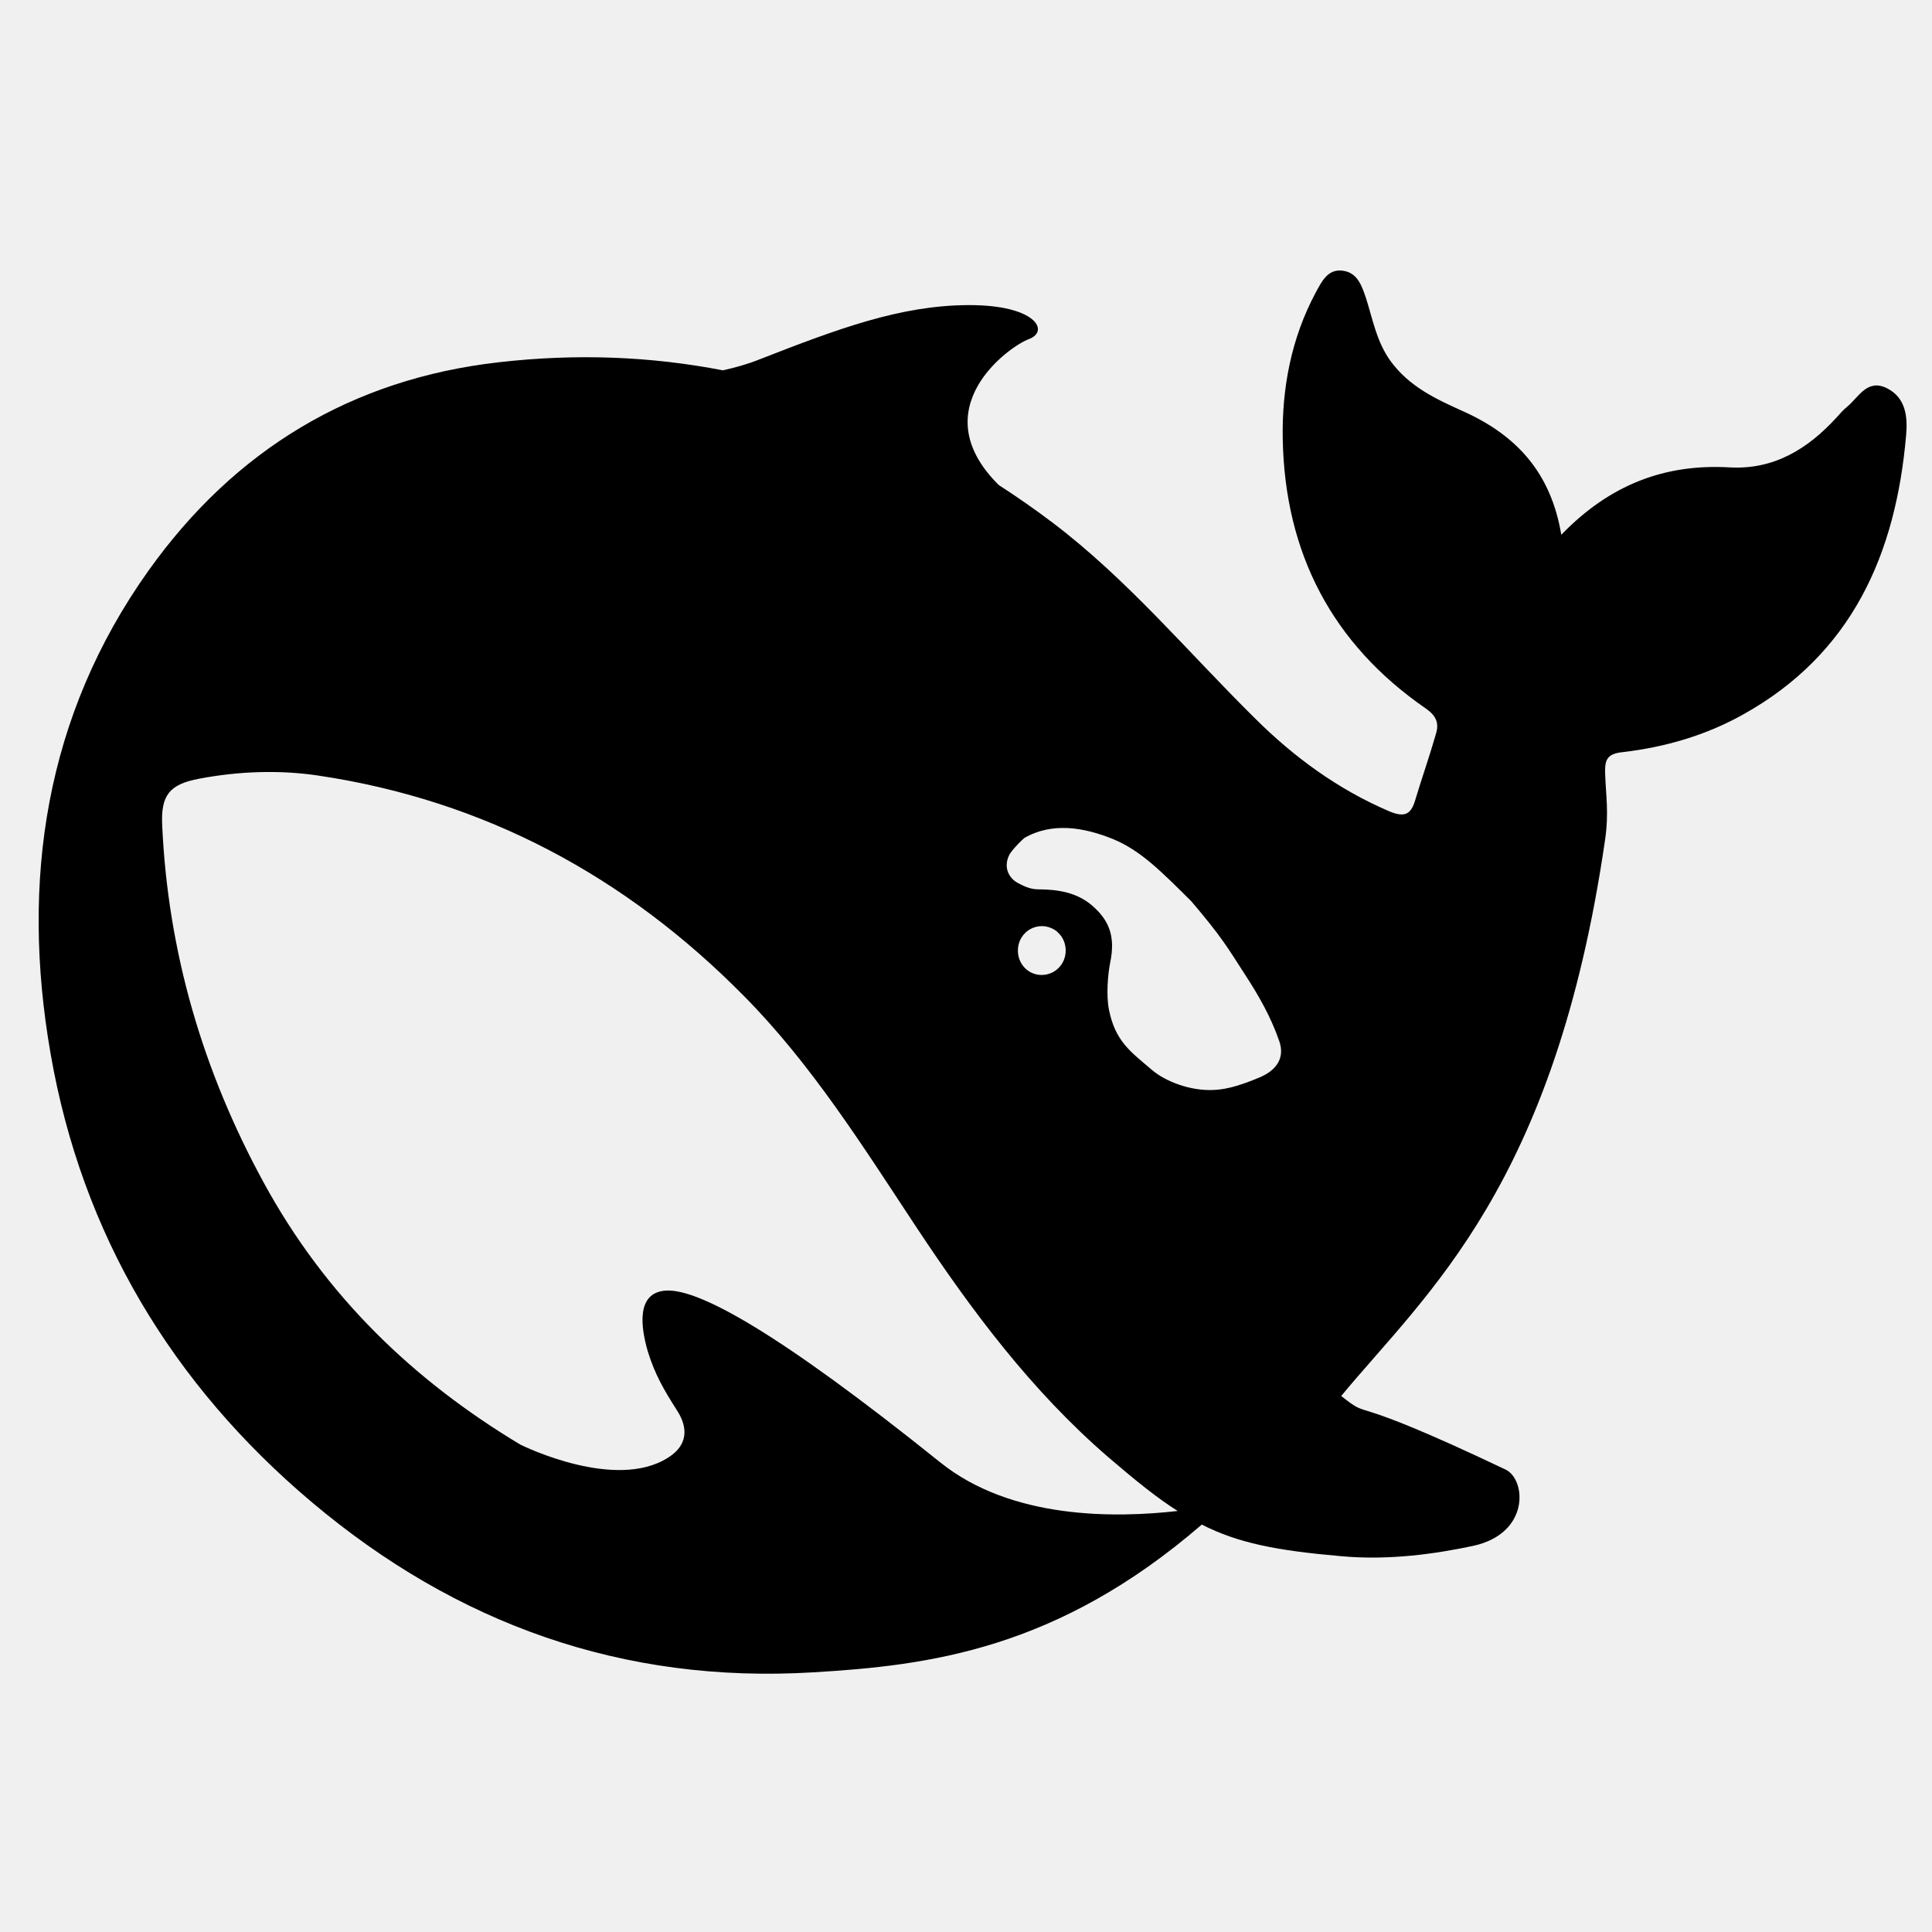
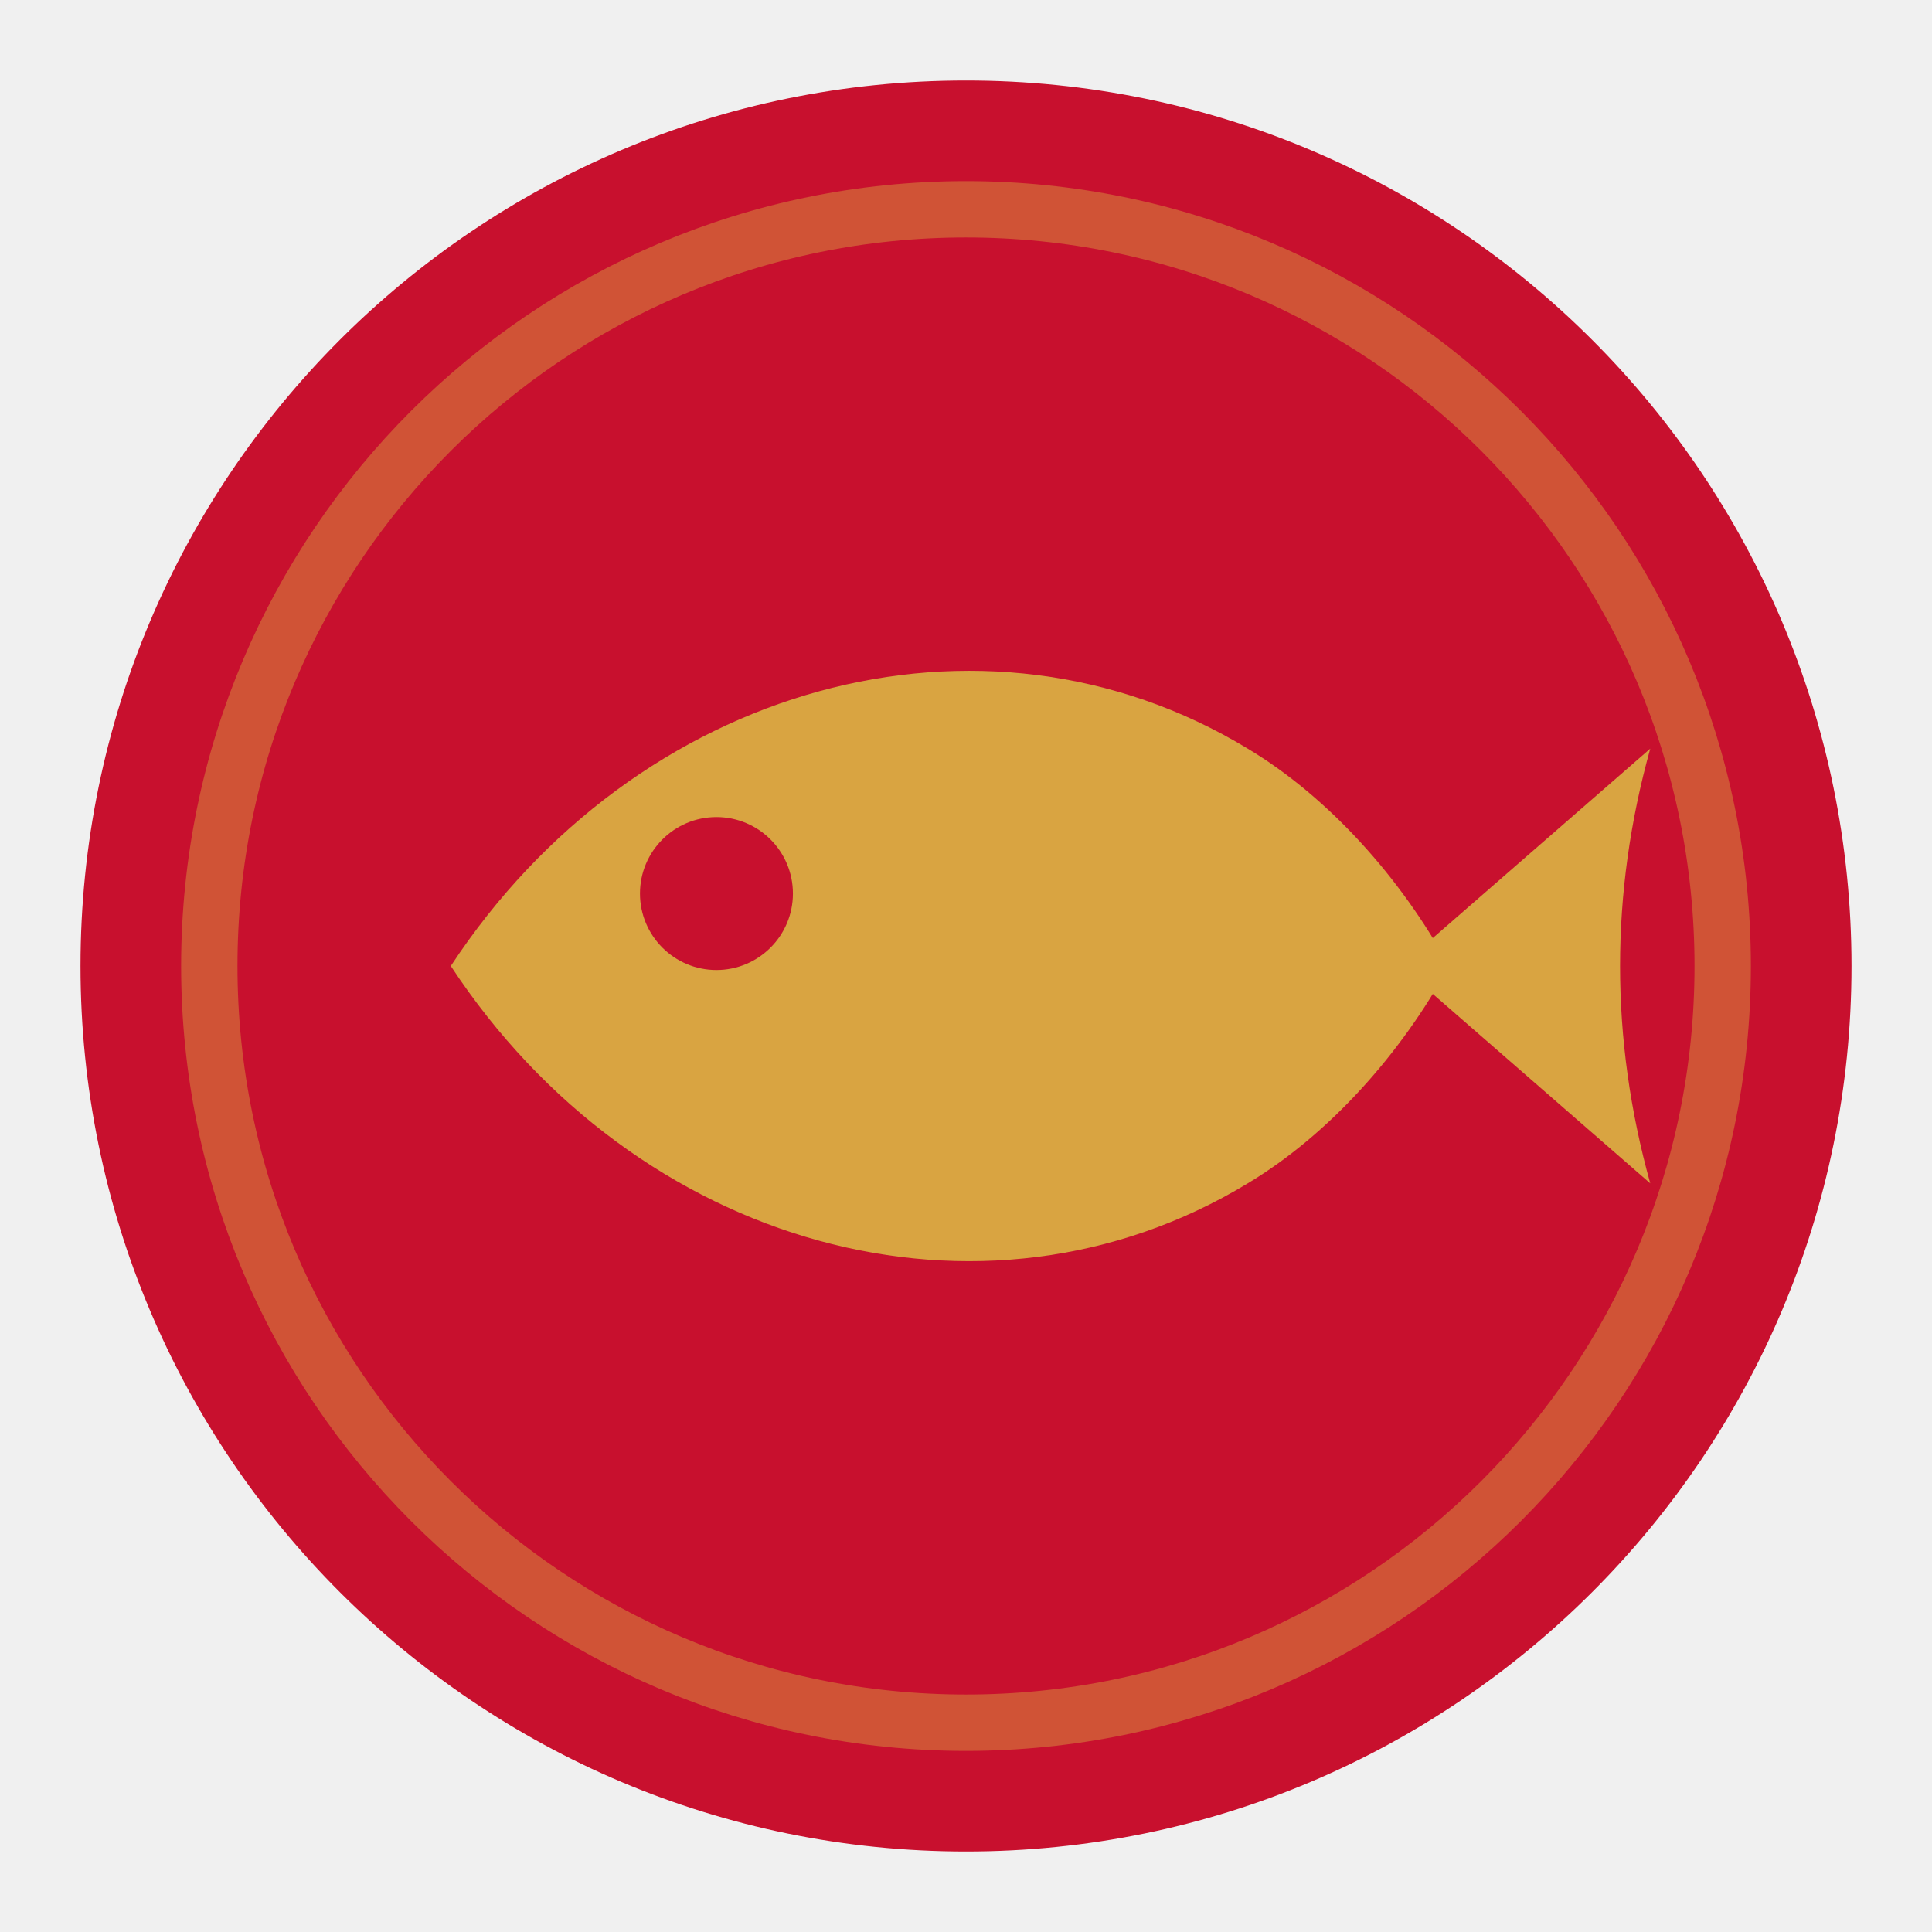
- <svg xmlns="http://www.w3.org/2000/svg" width="50" height="50" viewBox="0 0 50 50" fill="none">
+ <svg xmlns="http://www.w3.org/2000/svg" width="24" height="24" viewBox="0 0 24 24" fill="none">
  <style>
+ 		.seal { fill: #C8102E; }
+ 		.ring { fill: none; stroke: #D9A441; stroke-opacity: 0.45; stroke-width: 0.7; }
+ 		.fish { fill: #D9A441; }
+ 		.eye { fill: #C8102E; }
+ 		.halo { fill: none; stroke: none; }
		@media (prefers-color-scheme: dark) {
- 			path { fill: #fff; }
+ 			.seal { fill: #E23A4C; }
+ 			.halo { stroke: #fff; stroke-opacity: 0.9; stroke-width: 0.9; }
		}
	</style>
-   <path id="path" d="M48.835 10.048C48.323 9.792 48.102 10.28 47.803 10.528C47.701 10.608 47.614 10.712 47.527 10.808C46.779 11.624 45.905 12.16 44.762 12.096C43.092 12 41.666 12.536 40.406 13.84C40.138 12.232 39.248 11.272 37.893 10.656C37.184 10.336 36.467 10.016 35.97 9.32C35.623 8.824 35.529 8.272 35.356 7.728C35.246 7.4 35.135 7.064 34.765 7.008C34.363 6.944 34.206 7.288 34.048 7.576C33.418 8.752 33.173 10.048 33.197 11.36C33.252 14.312 34.474 16.664 36.9 18.336C37.176 18.528 37.247 18.72 37.16 19C36.995 19.576 36.797 20.136 36.624 20.712C36.514 21.08 36.349 21.16 35.962 21C34.631 20.432 33.481 19.592 32.464 18.576C30.739 16.872 29.179 14.992 27.233 13.52C26.776 13.176 26.319 12.856 25.847 12.552C23.862 10.584 26.107 8.968 26.627 8.776C27.17 8.576 26.816 7.888 25.059 7.896C23.302 7.904 21.695 8.504 19.647 9.304C19.348 9.424 19.032 9.512 18.709 9.584C16.85 9.224 14.92 9.144 12.903 9.376C9.106 9.808 6.073 11.64 3.843 14.768C1.165 18.528 0.534 22.8 1.307 27.256C2.118 31.952 4.466 35.84 8.074 38.88C11.816 42.032 16.125 43.576 21.041 43.28C24.027 43.104 27.352 42.696 31.102 39.456C32.047 39.936 33.04 40.128 34.686 40.272C35.955 40.392 37.176 40.208 38.121 40.008C39.602 39.688 39.499 38.288 38.964 38.032C34.623 35.968 35.576 36.808 34.71 36.128C36.916 33.464 40.24 30.696 41.54 21.728C41.643 21.016 41.556 20.568 41.54 19.992C41.532 19.64 41.611 19.504 42.005 19.464C43.092 19.336 44.148 19.032 45.117 18.488C47.929 16.92 49.064 14.344 49.331 11.256C49.371 10.784 49.324 10.296 48.835 10.048ZM24.326 37.84C20.12 34.464 18.079 33.352 17.236 33.4C16.448 33.448 16.59 34.368 16.763 34.968C16.944 35.56 17.181 35.968 17.512 36.488C17.74 36.832 17.898 37.344 17.283 37.728C15.928 38.584 13.573 37.44 13.462 37.384C10.721 35.736 8.428 33.56 6.813 30.584C5.253 27.72 4.348 24.648 4.198 21.368C4.158 20.576 4.387 20.296 5.159 20.152C6.175 19.96 7.223 19.92 8.239 20.072C12.533 20.712 16.189 22.672 19.253 25.776C21.002 27.544 22.325 29.656 23.689 31.72C25.138 33.912 26.698 36 28.683 37.712C29.384 38.312 29.943 38.768 30.479 39.104C28.864 39.288 26.17 39.328 24.326 37.84ZM26.343 24.6C26.343 24.248 26.619 23.968 26.966 23.968C27.044 23.968 27.115 23.984 27.178 24.008C27.265 24.04 27.344 24.088 27.407 24.16C27.517 24.272 27.58 24.432 27.58 24.6C27.58 24.952 27.304 25.232 26.957 25.232C26.611 25.232 26.343 24.952 26.343 24.6ZM32.606 27.88C32.205 28.048 31.803 28.192 31.416 28.208C30.818 28.24 30.164 27.992 29.81 27.688C29.258 27.216 28.864 26.952 28.699 26.128C28.628 25.776 28.668 25.232 28.73 24.92C28.872 24.248 28.714 23.816 28.25 23.424C27.872 23.104 27.391 23.016 26.863 23.016C26.666 23.016 26.485 22.928 26.351 22.856C26.13 22.744 25.949 22.464 26.123 22.12C26.178 22.008 26.446 21.736 26.509 21.688C27.226 21.272 28.053 21.408 28.817 21.72C29.526 22.016 30.061 22.56 30.834 23.328C31.622 24.256 31.763 24.512 32.212 25.208C32.567 25.752 32.89 26.312 33.11 26.952C33.245 27.352 33.071 27.68 32.606 27.88Z" fill="#000" fill-opacity="1" fill-rule="nonzero" />
+   <circle class="halo" cx="12" cy="12" r="11.5" />
+   <circle class="seal" cx="12" cy="12" r="11" />
+   <circle class="ring" cx="12" cy="12" r="9.4" />
+   <path class="fish" d="M5.6 12c2.3-3.5 6.6-4.7 9.9-2.7 1 .6 1.9 1.6 2.5 2.7-.6 1.1-1.5 2.1-2.5 2.7-3.3 2-7.6.8-9.9-2.7Z" />
+   <path class="fish" d="M17.4 12l3.1-2.7c-.5 1.8-.5 3.6 0 5.4L17.4 12Z" />
+   <circle class="eye" cx="8.9" cy="11.1" r="0.95" />
</svg>
